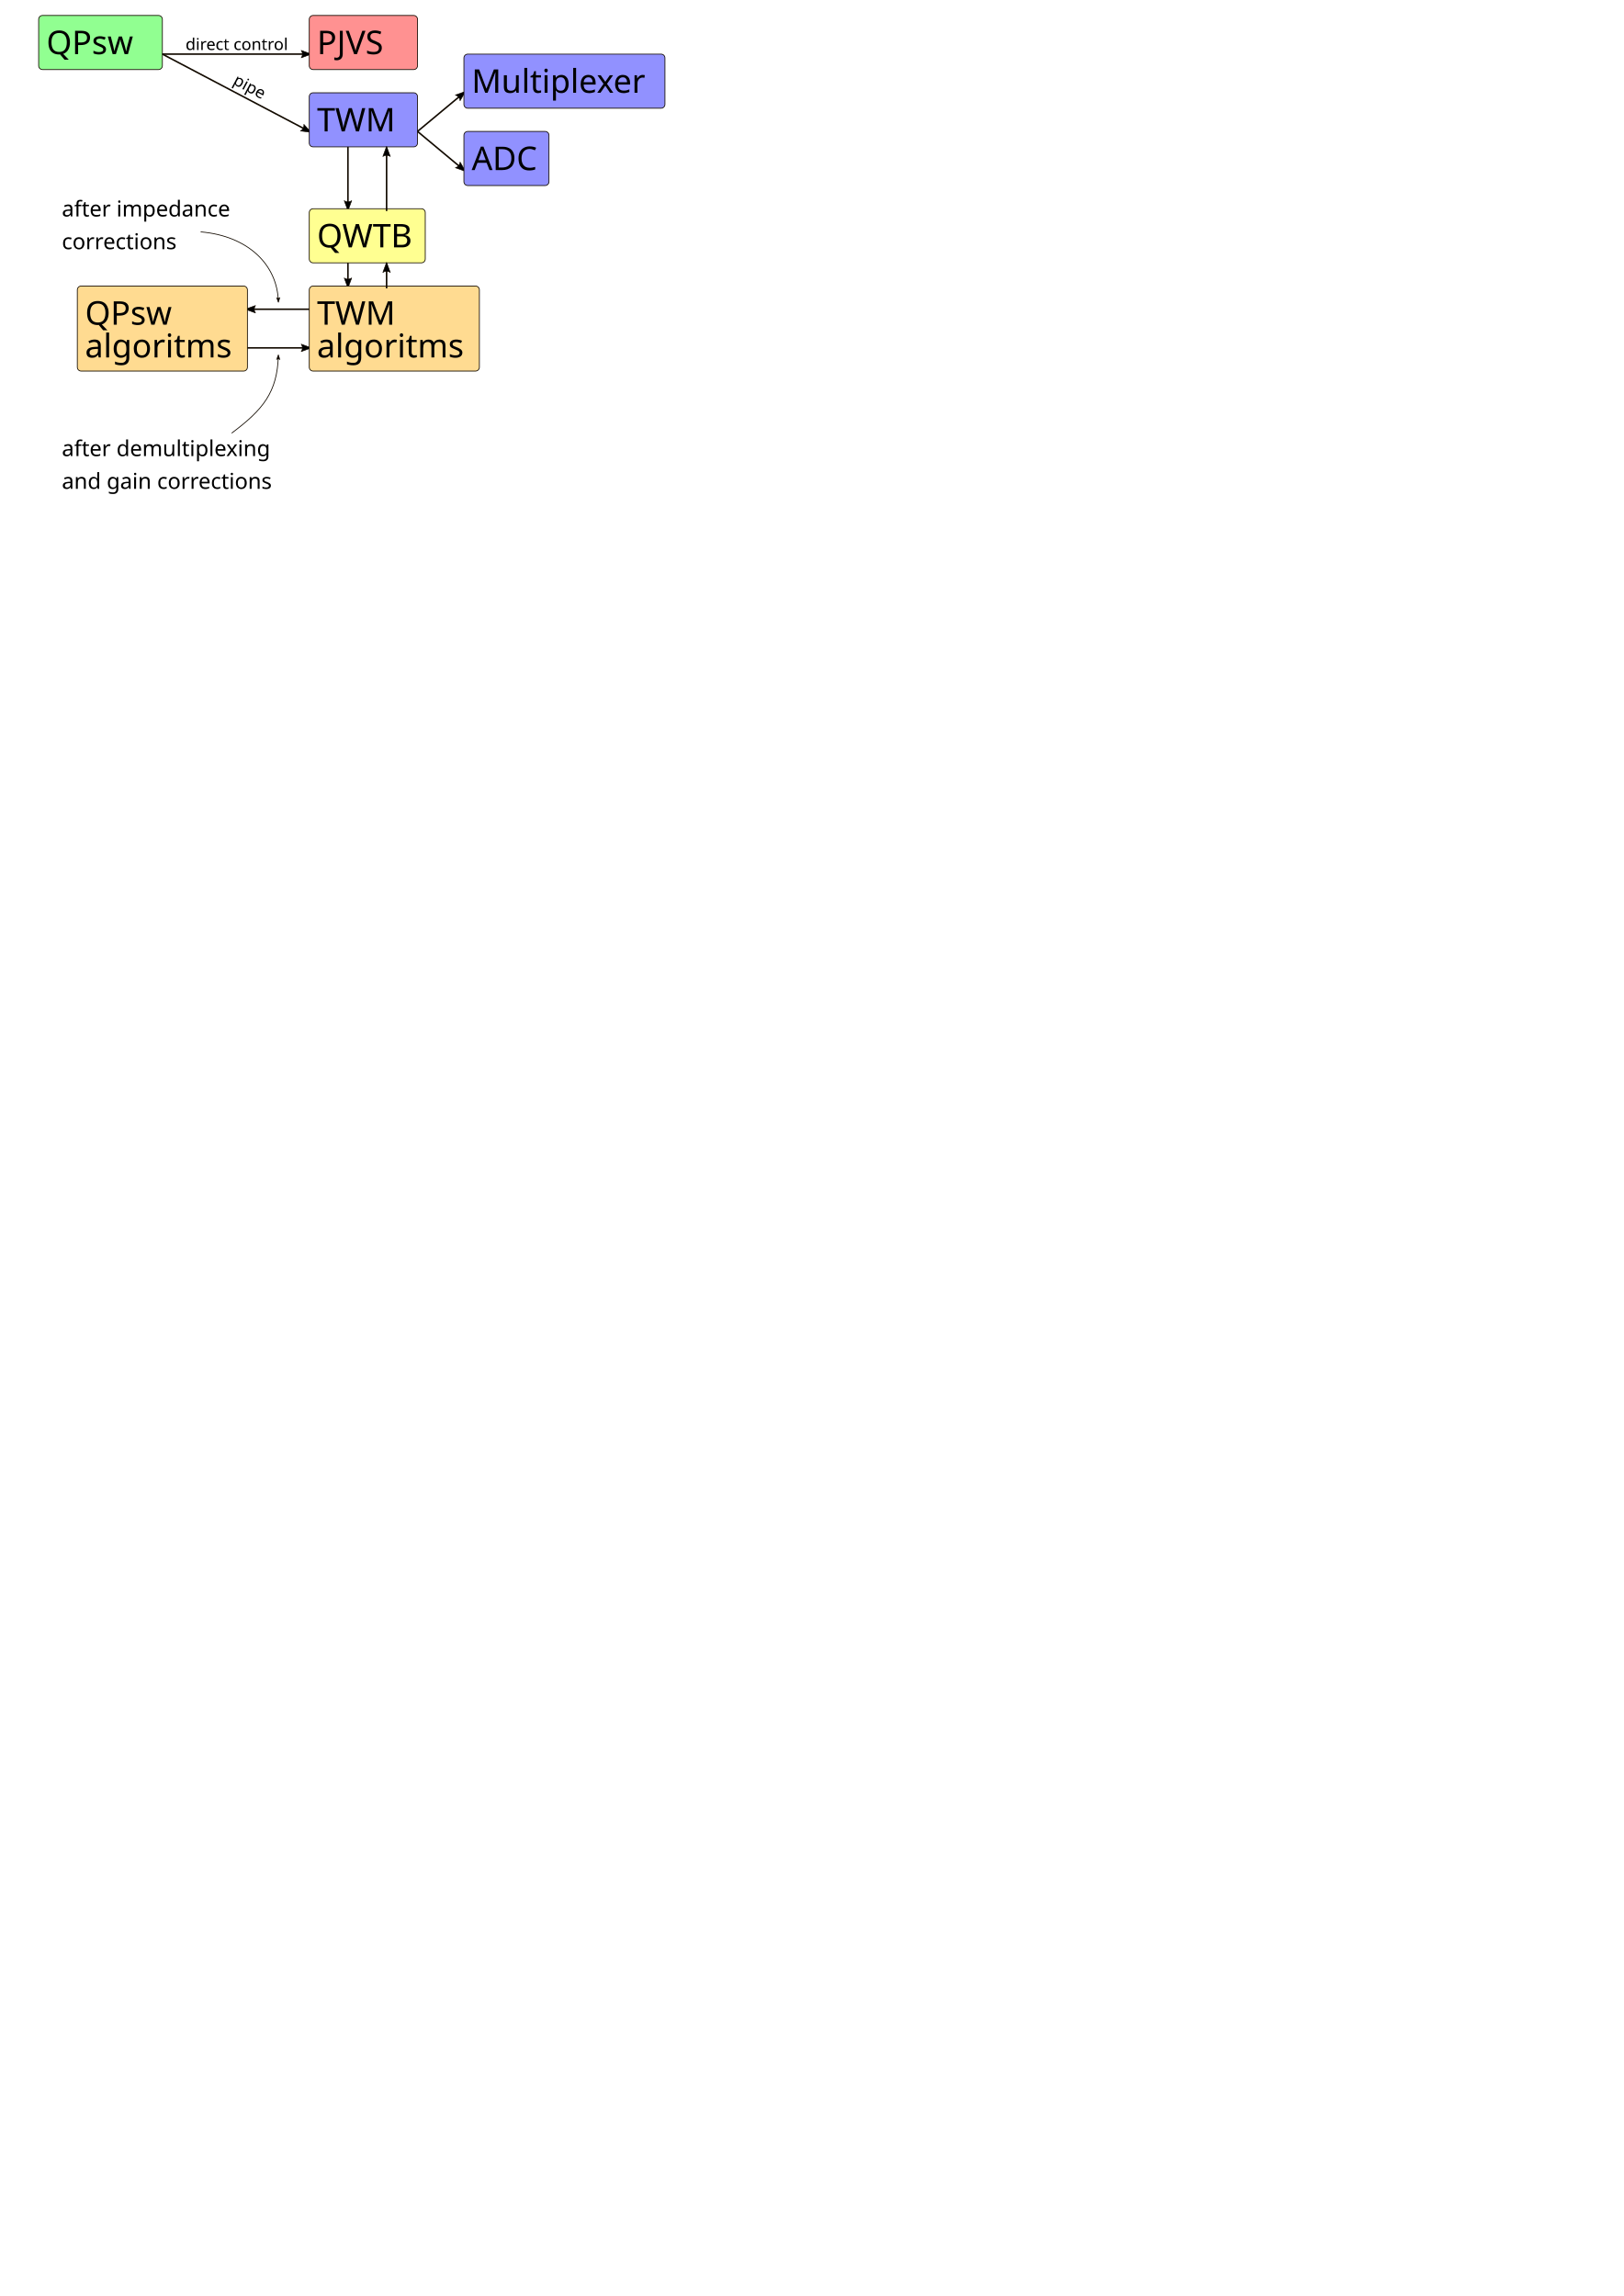
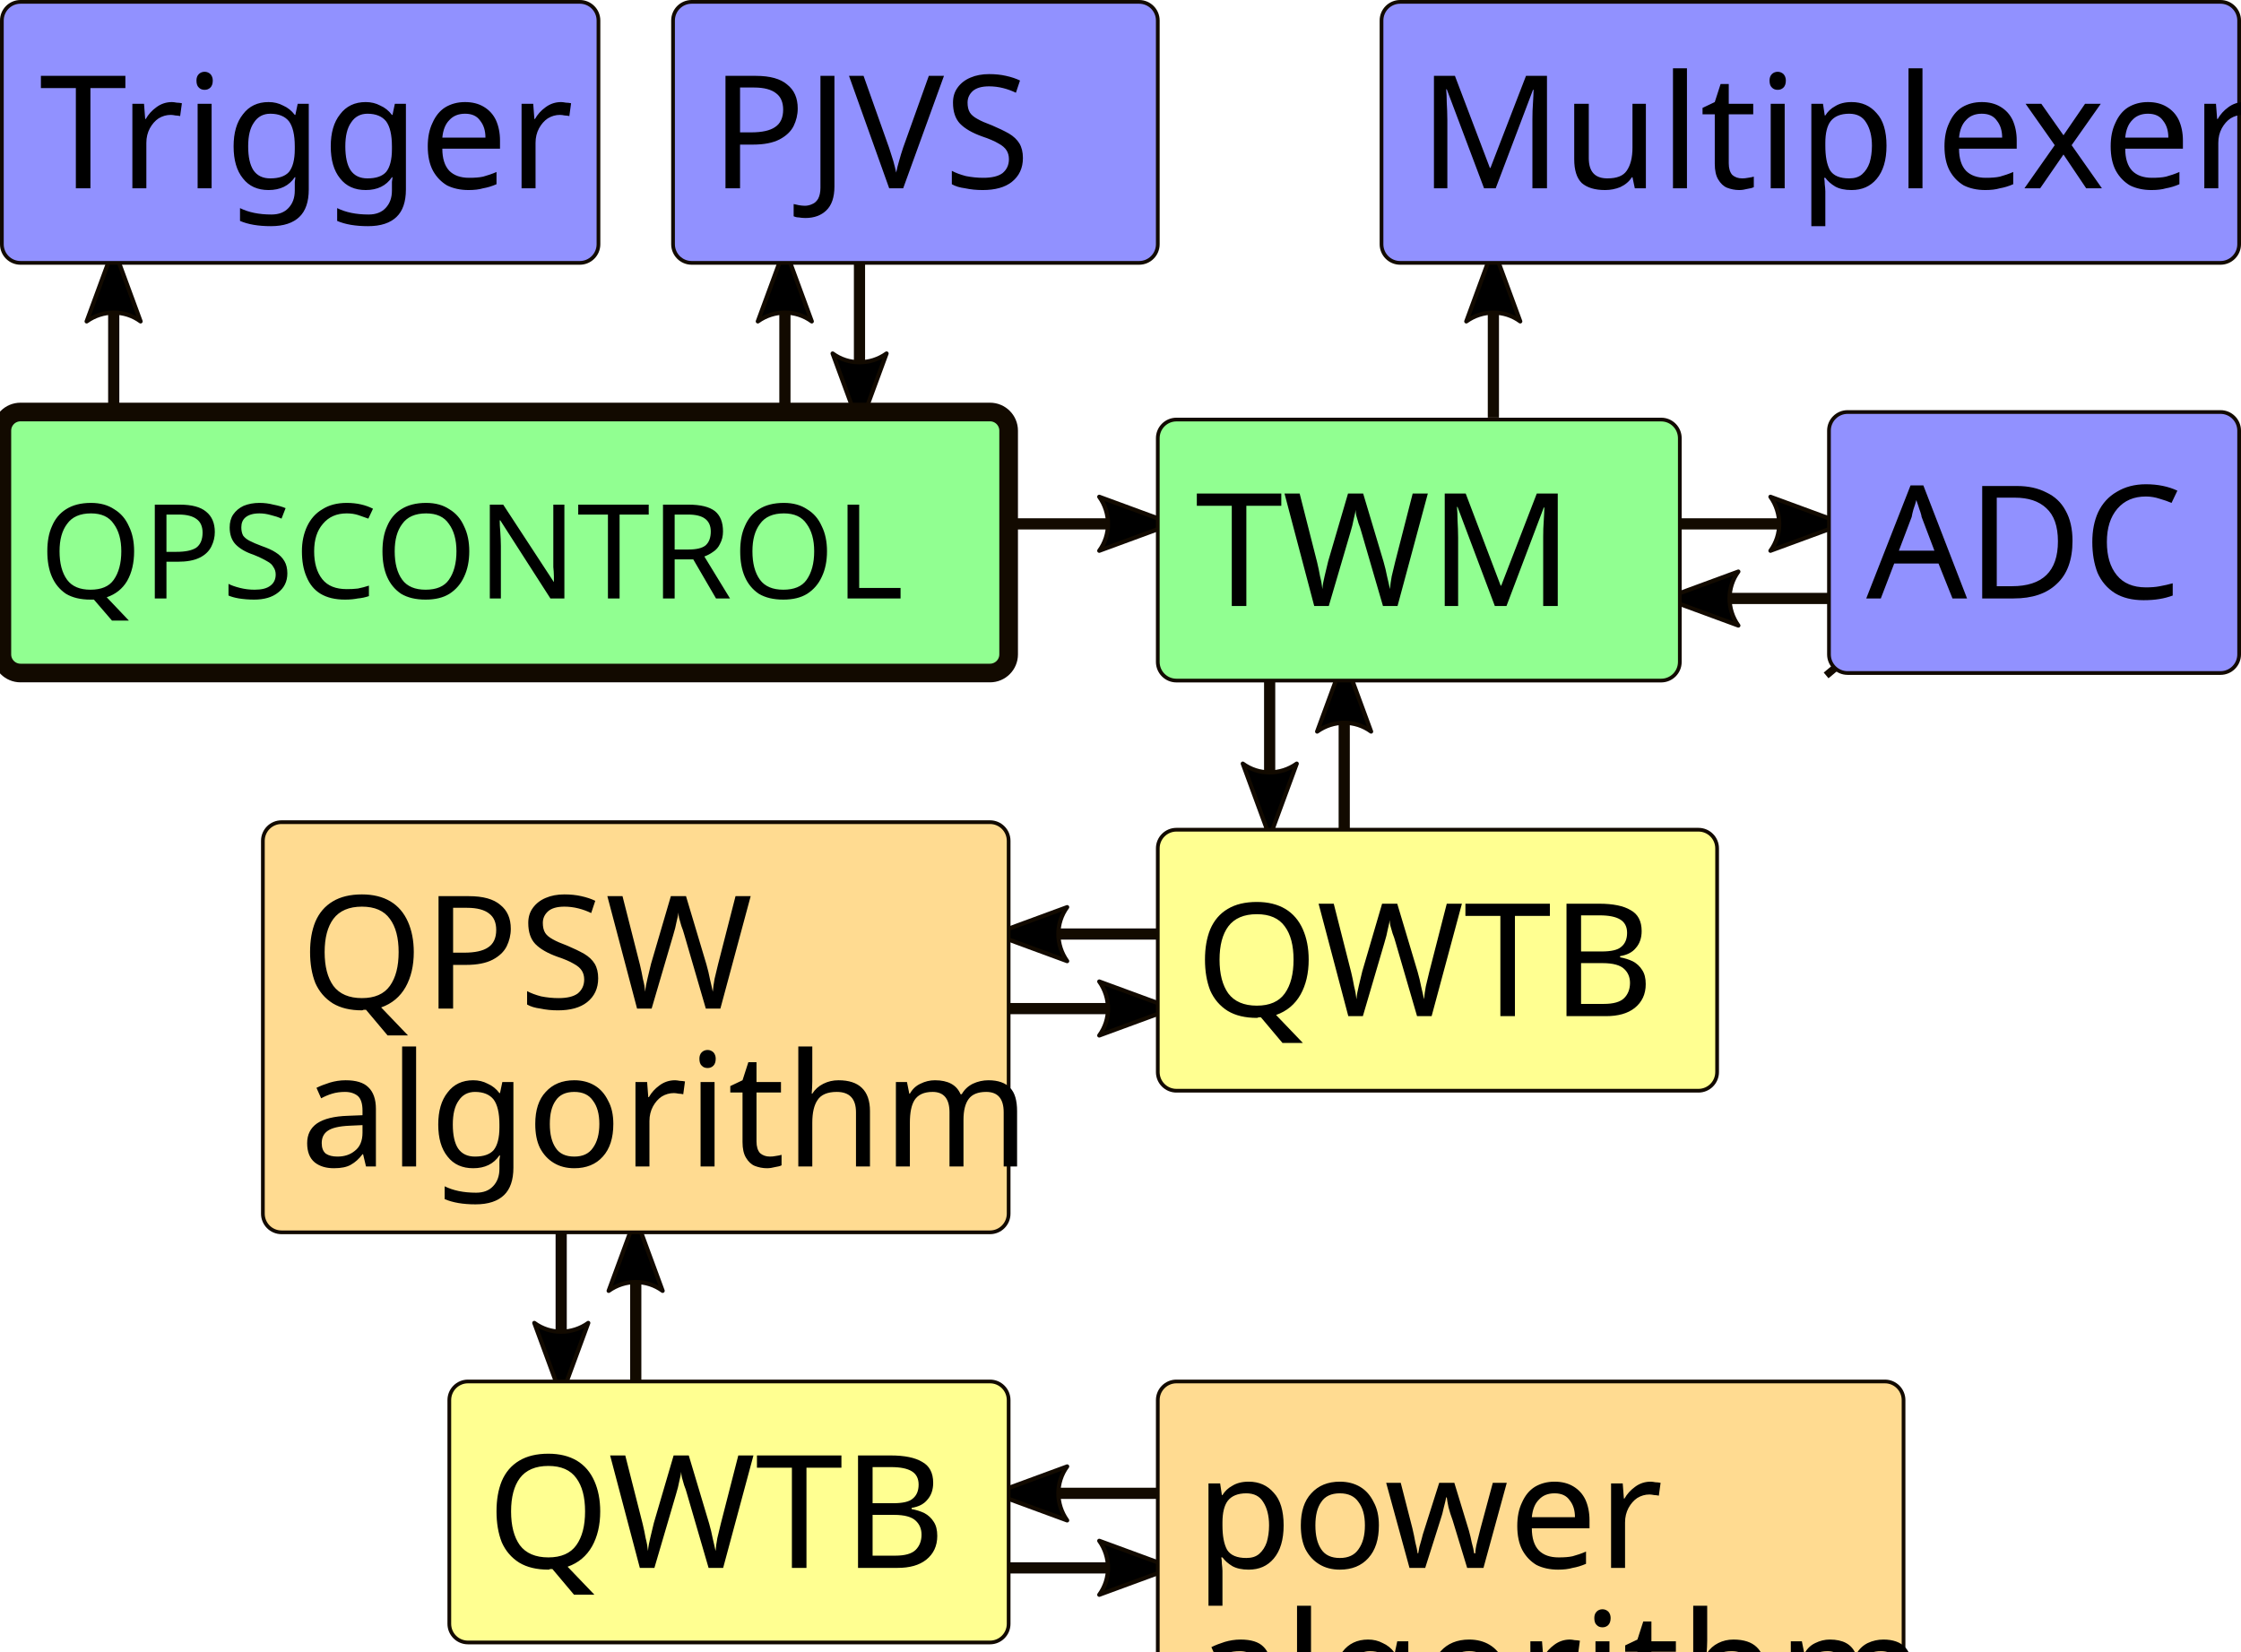
- <svg xmlns="http://www.w3.org/2000/svg" width="210mm" height="297mm" viewBox="0 0 210 297" version="1.1" id="svg8">
+ <svg xmlns="http://www.w3.org/2000/svg" width="60.1mm" height="44.302mm" viewBox="0 0 60.1 44.302" version="1.1" id="svg8">
  <defs id="defs2">
-     <marker style="overflow:visible;" id="marker9969" refX="0.0" refY="0.0" orient="auto">
-       <path transform="scale(0.6) rotate(180) translate(0,0)" d="M 8.719,4.034 L -2.207,0.016 L 8.719,-4.002 C 6.973,-1.63 6.983,1.616 8.719,4.034 z " style="fill-rule:evenodd;stroke-width:0.625;stroke-linejoin:round;stroke:#120a00;stroke-opacity:1;fill:#000000;fill-opacity:1" id="path9967" />
+     <marker orient="auto" refY="0" refX="0" id="marker8237" style="overflow:visible">
+       <path id="path8235" style="fill:#000000;fill-opacity:1;fill-rule:evenodd;stroke:#120a00;stroke-width:0.625;stroke-linejoin:round;stroke-opacity:1" d="M 8.719,4.034 -2.207,0.016 8.719,-4.002 C 6.973,-1.63 6.983,1.616 8.719,4.034 Z" transform="scale(-0.6)" />
    </marker>
-     <marker orient="auto" refY="0.0" refX="0.0" id="marker9641" style="overflow:visible;">
-       <path id="path9639" style="fill-rule:evenodd;stroke-width:0.625;stroke-linejoin:round;stroke:#120a00;stroke-opacity:1;fill:#000000;fill-opacity:1" d="M 8.719,4.034 L -2.207,0.016 L 8.719,-4.002 C 6.973,-1.63 6.983,1.616 8.719,4.034 z " transform="scale(0.6) rotate(180) translate(0,0)" />
+     <marker orient="auto" refY="0" refX="0" id="marker7871" style="overflow:visible">
+       <path id="path7869" style="fill:#000000;fill-opacity:1;fill-rule:evenodd;stroke:#120a00;stroke-width:0.625;stroke-linejoin:round;stroke-opacity:1" d="M 8.719,4.034 -2.207,0.016 8.719,-4.002 C 6.973,-1.63 6.983,1.616 8.719,4.034 Z" transform="scale(-0.6)" />
    </marker>
-     <marker style="overflow:visible;" id="marker6981" refX="0.0" refY="0.0" orient="auto">
-       <path transform="scale(0.6) rotate(180) translate(0,0)" d="M 8.719,4.034 L -2.207,0.016 L 8.719,-4.002 C 6.973,-1.63 6.983,1.616 8.719,4.034 z " style="fill-rule:evenodd;stroke-width:0.625;stroke-linejoin:round;stroke:#120a00;stroke-opacity:1;fill:#120a00;fill-opacity:1" id="path6979" />
+     <marker style="overflow:visible" id="marker7574" refX="0" refY="0" orient="auto">
+       <path transform="scale(-0.6)" d="M 8.719,4.034 -2.207,0.016 8.719,-4.002 C 6.973,-1.63 6.983,1.616 8.719,4.034 Z" style="fill:#000000;fill-opacity:1;fill-rule:evenodd;stroke:#120a00;stroke-width:0.625;stroke-linejoin:round;stroke-opacity:1" id="path7572" />
    </marker>
-     <marker orient="auto" refY="0.0" refX="0.0" id="marker5769" style="overflow:visible;">
-       <path id="path5767" style="fill-rule:evenodd;stroke-width:0.625;stroke-linejoin:round;stroke:#120a00;stroke-opacity:1;fill:#120a00;fill-opacity:1" d="M 8.719,4.034 L -2.207,0.016 L 8.719,-4.002 C 6.973,-1.63 6.983,1.616 8.719,4.034 z " transform="scale(0.6) rotate(180) translate(0,0)" />
+     <marker style="overflow:visible" id="marker7432" refX="0" refY="0" orient="auto">
+       <path transform="scale(-0.6)" d="M 8.719,4.034 -2.207,0.016 8.719,-4.002 C 6.973,-1.63 6.983,1.616 8.719,4.034 Z" style="fill:#000000;fill-opacity:1;fill-rule:evenodd;stroke:#120a00;stroke-width:0.625;stroke-linejoin:round;stroke-opacity:1" id="path7430" />
    </marker>
-     <marker orient="auto" refY="0.0" refX="0.0" id="marker4125" style="overflow:visible;">
-       <path id="path4123" style="fill-rule:evenodd;stroke-width:0.625;stroke-linejoin:round;stroke:#120a00;stroke-opacity:1;fill:#000000;fill-opacity:1" d="M 8.719,4.034 L -2.207,0.016 L 8.719,-4.002 C 6.973,-1.63 6.983,1.616 8.719,4.034 z " transform="scale(0.6) rotate(180) translate(0,0)" />
+     <marker style="overflow:visible" id="marker6986" refX="0" refY="0" orient="auto">
+       <path transform="scale(-0.6)" d="M 8.719,4.034 -2.207,0.016 8.719,-4.002 C 6.973,-1.63 6.983,1.616 8.719,4.034 Z" style="fill:#000000;fill-opacity:1;fill-rule:evenodd;stroke:#120a00;stroke-width:0.625;stroke-linejoin:round;stroke-opacity:1" id="path6984" />
    </marker>
-     <marker style="overflow:visible;" id="marker3711" refX="0.0" refY="0.0" orient="auto">
-       <path transform="scale(0.6) rotate(180) translate(0,0)" d="M 8.719,4.034 L -2.207,0.016 L 8.719,-4.002 C 6.973,-1.63 6.983,1.616 8.719,4.034 z " style="fill-rule:evenodd;stroke-width:0.625;stroke-linejoin:round;stroke:#120a00;stroke-opacity:1;fill:#000000;fill-opacity:1" id="path3709" />
+     <marker orient="auto" refY="0" refX="0" id="marker6545" style="overflow:visible">
+       <path id="path6543" style="fill:#000000;fill-opacity:1;fill-rule:evenodd;stroke:#120a00;stroke-width:0.625;stroke-linejoin:round;stroke-opacity:1" d="M 8.719,4.034 -2.207,0.016 8.719,-4.002 C 6.973,-1.63 6.983,1.616 8.719,4.034 Z" transform="scale(-0.6)" />
    </marker>
-     <marker orient="auto" refY="0.0" refX="0.0" id="marker3009" style="overflow:visible;">
-       <path id="path3007" style="fill-rule:evenodd;stroke-width:0.625;stroke-linejoin:round;stroke:#120a00;stroke-opacity:1;fill:#000000;fill-opacity:1" d="M 8.719,4.034 L -2.207,0.016 L 8.719,-4.002 C 6.973,-1.63 6.983,1.616 8.719,4.034 z " transform="scale(0.6) rotate(180) translate(0,0)" />
+     <marker orient="auto" refY="0" refX="0" id="marker10702" style="overflow:visible">
+       <path id="path10700" style="fill:#000000;fill-opacity:1;fill-rule:evenodd;stroke:#120a00;stroke-width:0.625;stroke-linejoin:round;stroke-opacity:1" d="M 8.719,4.034 -2.207,0.016 8.719,-4.002 C 6.973,-1.63 6.983,1.616 8.719,4.034 Z" transform="scale(-0.6)" />
    </marker>
-     <marker style="overflow:visible;" id="marker2343" refX="0.0" refY="0.0" orient="auto">
-       <path transform="scale(0.6) rotate(180) translate(0,0)" d="M 8.719,4.034 L -2.207,0.016 L 8.719,-4.002 C 6.973,-1.63 6.983,1.616 8.719,4.034 z " style="fill-rule:evenodd;stroke-width:0.625;stroke-linejoin:round;stroke:#120a00;stroke-opacity:1;fill:#000000;fill-opacity:1" id="path2341" />
+     <marker style="overflow:visible" id="marker9148" refX="0" refY="0" orient="auto">
+       <path transform="scale(-0.6)" d="M 8.719,4.034 -2.207,0.016 8.719,-4.002 C 6.973,-1.63 6.983,1.616 8.719,4.034 Z" style="fill:#000000;fill-opacity:1;fill-rule:evenodd;stroke:#120a00;stroke-width:0.625;stroke-linejoin:round;stroke-opacity:1" id="path9146" />
    </marker>
-     <marker orient="auto" refY="0.0" refX="0.0" id="marker2127" style="overflow:visible;">
-       <path id="path2125" style="fill-rule:evenodd;stroke-width:0.625;stroke-linejoin:round;stroke:#120a00;stroke-opacity:1;fill:#000000;fill-opacity:1" d="M 8.719,4.034 L -2.207,0.016 L 8.719,-4.002 C 6.973,-1.63 6.983,1.616 8.719,4.034 z " transform="scale(0.6) rotate(180) translate(0,0)" />
+     <marker style="overflow:visible" id="marker8020" refX="0" refY="0" orient="auto">
+       <path transform="scale(-0.6)" d="M 8.719,4.034 -2.207,0.016 8.719,-4.002 C 6.973,-1.63 6.983,1.616 8.719,4.034 Z" style="fill:#000000;fill-opacity:1;fill-rule:evenodd;stroke:#120a00;stroke-width:0.625;stroke-linejoin:round;stroke-opacity:1" id="path8018" />
    </marker>
-     <marker style="overflow:visible;" id="marker1269" refX="0.0" refY="0.0" orient="auto">
-       <path transform="scale(0.6) rotate(180) translate(0,0)" d="M 8.719,4.034 L -2.207,0.016 L 8.719,-4.002 C 6.973,-1.63 6.983,1.616 8.719,4.034 z " style="fill-rule:evenodd;stroke-width:0.625;stroke-linejoin:round;stroke:#120a00;stroke-opacity:1;fill:#000000;fill-opacity:1" id="path1267" />
+     <marker orient="auto" refY="0" refX="0" id="marker7756" style="overflow:visible">
+       <path id="path7754" style="fill:#000000;fill-opacity:1;fill-rule:evenodd;stroke:#120a00;stroke-width:0.625;stroke-linejoin:round;stroke-opacity:1" d="M 8.719,4.034 -2.207,0.016 8.719,-4.002 C 6.973,-1.63 6.983,1.616 8.719,4.034 Z" transform="scale(-0.6)" />
    </marker>
-     <marker style="overflow:visible;" id="marker1241" refX="0.0" refY="0.0" orient="auto">
-       <path transform="scale(0.6) rotate(180) translate(0,0)" d="M 8.719,4.034 L -2.207,0.016 L 8.719,-4.002 C 6.973,-1.63 6.983,1.616 8.719,4.034 z " style="fill-rule:evenodd;stroke-width:0.625;stroke-linejoin:round;stroke:#120a00;stroke-opacity:1;fill:#000000;fill-opacity:1" id="path1239" />
+     <marker style="overflow:visible" id="marker7330" refX="0" refY="0" orient="auto">
+       <path transform="scale(-0.6)" d="M 8.719,4.034 -2.207,0.016 8.719,-4.002 C 6.973,-1.63 6.983,1.616 8.719,4.034 Z" style="fill:#000000;fill-opacity:1;fill-rule:evenodd;stroke:#120a00;stroke-width:0.625;stroke-linejoin:round;stroke-opacity:1" id="path7328" />
    </marker>
-     <marker style="overflow:visible;" id="marker1219" refX="0.0" refY="0.0" orient="auto">
-       <path transform="scale(0.6) rotate(180) translate(0,0)" d="M 8.719,4.034 L -2.207,0.016 L 8.719,-4.002 C 6.973,-1.63 6.983,1.616 8.719,4.034 z " style="fill-rule:evenodd;stroke-width:0.625;stroke-linejoin:round;stroke:#120a00;stroke-opacity:1;fill:#000000;fill-opacity:1" id="path1217" />
+     <marker orient="auto" refY="0" refX="0" id="marker6989" style="overflow:visible">
+       <path id="path6987" style="fill:#000000;fill-opacity:1;fill-rule:evenodd;stroke:#120a00;stroke-width:0.625;stroke-linejoin:round;stroke-opacity:1" d="M 8.719,4.034 -2.207,0.016 8.719,-4.002 C 6.973,-1.63 6.983,1.616 8.719,4.034 Z" transform="scale(-0.6)" />
    </marker>
-     <marker orient="auto" refY="0.0" refX="0.0" id="Arrow2Mend" style="overflow:visible;">
-       <path id="path944" style="fill-rule:evenodd;stroke-width:0.625;stroke-linejoin:round;stroke:#120a00;stroke-opacity:1;fill:#000000;fill-opacity:1" d="M 8.719,4.034 L -2.207,0.016 L 8.719,-4.002 C 6.973,-1.63 6.983,1.616 8.719,4.034 z " transform="scale(0.6) rotate(180) translate(0,0)" />
+     <marker style="overflow:visible" id="marker6269" refX="0" refY="0" orient="auto">
+       <path transform="scale(-0.6)" d="M 8.719,4.034 -2.207,0.016 8.719,-4.002 C 6.973,-1.63 6.983,1.616 8.719,4.034 Z" style="fill:#000000;fill-opacity:1;fill-rule:evenodd;stroke:#120a00;stroke-width:0.625;stroke-linejoin:round;stroke-opacity:1" id="path6267" />
+     </marker>
+     <marker style="overflow:visible" id="marker9969" refX="0" refY="0" orient="auto">
+       <path transform="scale(-0.6)" d="M 8.719,4.034 -2.207,0.016 8.719,-4.002 C 6.973,-1.63 6.983,1.616 8.719,4.034 Z" style="fill:#000000;fill-opacity:1;fill-rule:evenodd;stroke:#120a00;stroke-width:0.625;stroke-linejoin:round;stroke-opacity:1" id="path9967" />
+     </marker>
+     <marker orient="auto" refY="0" refX="0" id="marker9641" style="overflow:visible">
+       <path id="path9639" style="fill:#000000;fill-opacity:1;fill-rule:evenodd;stroke:#120a00;stroke-width:0.625;stroke-linejoin:round;stroke-opacity:1" d="M 8.719,4.034 -2.207,0.016 8.719,-4.002 C 6.973,-1.63 6.983,1.616 8.719,4.034 Z" transform="scale(-0.6)" />
+     </marker>
+     <marker style="overflow:visible" id="marker6981" refX="0" refY="0" orient="auto">
+       <path transform="scale(-0.6)" d="M 8.719,4.034 -2.207,0.016 8.719,-4.002 C 6.973,-1.63 6.983,1.616 8.719,4.034 Z" style="fill:#120a00;fill-opacity:1;fill-rule:evenodd;stroke:#120a00;stroke-width:0.625;stroke-linejoin:round;stroke-opacity:1" id="path6979" />
+     </marker>
+     <marker orient="auto" refY="0" refX="0" id="marker4125" style="overflow:visible">
+       <path id="path4123" style="fill:#000000;fill-opacity:1;fill-rule:evenodd;stroke:#120a00;stroke-width:0.625;stroke-linejoin:round;stroke-opacity:1" d="M 8.719,4.034 -2.207,0.016 8.719,-4.002 C 6.973,-1.63 6.983,1.616 8.719,4.034 Z" transform="scale(-0.6)" />
+     </marker>
+     <marker style="overflow:visible" id="marker3711" refX="0" refY="0" orient="auto">
+       <path transform="scale(-0.6)" d="M 8.719,4.034 -2.207,0.016 8.719,-4.002 C 6.973,-1.63 6.983,1.616 8.719,4.034 Z" style="fill:#000000;fill-opacity:1;fill-rule:evenodd;stroke:#120a00;stroke-width:0.625;stroke-linejoin:round;stroke-opacity:1" id="path3709" />
+     </marker>
+     <marker style="overflow:visible" id="marker1269" refX="0" refY="0" orient="auto">
+       <path transform="scale(-0.6)" d="M 8.719,4.034 -2.207,0.016 8.719,-4.002 C 6.973,-1.63 6.983,1.616 8.719,4.034 Z" style="fill:#000000;fill-opacity:1;fill-rule:evenodd;stroke:#120a00;stroke-width:0.625;stroke-linejoin:round;stroke-opacity:1" id="path1267" />
+     </marker>
+     <marker style="overflow:visible" id="marker1241" refX="0" refY="0" orient="auto">
+       <path transform="scale(-0.6)" d="M 8.719,4.034 -2.207,0.016 8.719,-4.002 C 6.973,-1.63 6.983,1.616 8.719,4.034 Z" style="fill:#000000;fill-opacity:1;fill-rule:evenodd;stroke:#120a00;stroke-width:0.625;stroke-linejoin:round;stroke-opacity:1" id="path1239" />
+     </marker>
+     <marker style="overflow:visible" id="marker1219" refX="0" refY="0" orient="auto">
+       <path transform="scale(-0.6)" d="M 8.719,4.034 -2.207,0.016 8.719,-4.002 C 6.973,-1.63 6.983,1.616 8.719,4.034 Z" style="fill:#000000;fill-opacity:1;fill-rule:evenodd;stroke:#120a00;stroke-width:0.625;stroke-linejoin:round;stroke-opacity:1" id="path1217" />
    </marker>
  </defs>
-   <g id="layer1">
-     <path style="opacity:1;fill:#000000;fill-opacity:1;stroke:#120a00;stroke-width:0.2;stroke-linecap:square;stroke-linejoin:miter;stroke-miterlimit:4;stroke-dasharray:none;stroke-dashoffset:0;stroke-opacity:1;marker-end:url(#Arrow2Mend)" d="M 21,7 H 40" id="path895" />
-     <path style="opacity:1;fill:#000000;fill-opacity:1;stroke:#120a00;stroke-width:0.2;stroke-linecap:square;stroke-linejoin:miter;stroke-miterlimit:4;stroke-dasharray:none;stroke-dashoffset:0;stroke-opacity:1;marker-end:url(#marker1219)" d="M 21,7 40,17" id="path897" />
-     <path style="opacity:1;fill:#000000;fill-opacity:1;stroke:#120a00;stroke-width:0.2;stroke-linecap:square;stroke-linejoin:miter;stroke-miterlimit:4;stroke-dasharray:none;stroke-dashoffset:0;stroke-opacity:1;marker-end:url(#marker1269)" d="m 54,17 6,-5" id="path901" />
-     <path id="path2123" d="m 54,17 6,5" style="opacity:1;fill:#000000;fill-opacity:1;stroke:#120a00;stroke-width:0.2;stroke-linecap:square;stroke-linejoin:miter;stroke-miterlimit:4;stroke-dasharray:none;stroke-dashoffset:0;stroke-opacity:1;marker-end:url(#marker2127)" />
-     <path style="opacity:1;fill:#000000;fill-opacity:1;stroke:#120a00;stroke-width:0.2;stroke-linecap:square;stroke-linejoin:miter;stroke-miterlimit:4;stroke-dasharray:none;stroke-dashoffset:0;stroke-opacity:1;marker-end:url(#marker2343)" d="m 45,19 v 8" id="path2339" />
-     <path id="path3005" d="m 45,34 v 3" style="opacity:1;fill:#000000;fill-opacity:1;stroke:#120a00;stroke-width:0.2;stroke-linecap:square;stroke-linejoin:miter;stroke-miterlimit:4;stroke-dasharray:none;stroke-dashoffset:0;stroke-opacity:1;marker-end:url(#marker3009)" />
-     <path style="opacity:1;fill:#000000;fill-opacity:1;stroke:#120a00;stroke-width:0.2;stroke-linecap:square;stroke-linejoin:miter;stroke-miterlimit:4;stroke-dasharray:none;stroke-dashoffset:0;stroke-opacity:1;marker-end:url(#marker3711)" d="M 40,40 H 32" id="path3707" />
-     <path id="path4121" d="m 32,45 h 8" style="opacity:1;fill:#000000;fill-opacity:1;stroke:#120a00;stroke-width:0.2;stroke-linecap:square;stroke-linejoin:miter;stroke-miterlimit:4;stroke-dasharray:none;stroke-dashoffset:0;stroke-opacity:1;marker-end:url(#marker4125)" />
-     <path id="path5765" d="m 26,30 c 6.085,0.529 9.868,4.237 10,9" style="opacity:1;fill:none;fill-opacity:1;stroke:#120a00;stroke-width:0.1;stroke-linecap:square;stroke-linejoin:miter;stroke-miterlimit:4;stroke-dasharray:none;stroke-dashoffset:0;stroke-opacity:1;marker-end:url(#marker5769)" />
-     <path style="opacity:1;fill:none;fill-opacity:1;stroke:#120a00;stroke-width:0.1;stroke-linecap:square;stroke-linejoin:miter;stroke-miterlimit:4;stroke-dasharray:none;stroke-dashoffset:0;stroke-opacity:1;marker-end:url(#marker6981)" d="m 30,56 c 4,-3 5.868,-5.237 6,-10" id="path6977" />
-     <rect style="opacity:1;fill:#ffdb91;fill-opacity:1;stroke:#120a00;stroke-width:0.1;stroke-linecap:square;stroke-linejoin:miter;stroke-miterlimit:4;stroke-dasharray:none;stroke-dashoffset:0;stroke-opacity:1" id="rect2331" width="22" height="11" x="40" y="37" rx="0.5" ry="0.5" />
-     <rect y="37" x="10" height="11" width="22" id="rect2329" style="opacity:1;fill:#ffdb91;fill-opacity:1;stroke:#120a00;stroke-width:0.1;stroke-linecap:square;stroke-linejoin:miter;stroke-miterlimit:4;stroke-dasharray:none;stroke-dashoffset:0;stroke-opacity:1" rx="0.5" ry="0.5" />
-     <rect style="opacity:1;fill:#ffff91;fill-opacity:1;stroke:#120a00;stroke-width:0.1;stroke-linecap:square;stroke-linejoin:miter;stroke-miterlimit:4;stroke-dasharray:none;stroke-dashoffset:0;stroke-opacity:1" id="rect2327" width="15" height="7" x="40" y="27" rx="0.5" ry="0.5" />
-     <rect y="17" x="60" height="7" width="11" id="rect915" style="opacity:1;fill:#9191ff;fill-opacity:1;stroke:#120a00;stroke-width:0.1;stroke-linecap:square;stroke-linejoin:miter;stroke-miterlimit:4;stroke-dasharray:none;stroke-dashoffset:0;stroke-opacity:1" rx="0.5" ry="0.5" />
-     <rect style="opacity:1;fill:#9191ff;fill-opacity:1;stroke:#120a00;stroke-width:0.1;stroke-linecap:square;stroke-linejoin:miter;stroke-miterlimit:4;stroke-dasharray:none;stroke-dashoffset:0;stroke-opacity:1" id="rect913" width="14" height="7" x="40" y="12" rx="0.5" ry="0.5" />
-     <rect style="opacity:1;fill:#ff9191;fill-opacity:1;stroke:#120a00;stroke-width:0.1;stroke-linecap:square;stroke-linejoin:miter;stroke-miterlimit:4;stroke-dasharray:none;stroke-dashoffset:0;stroke-opacity:1" id="rect911" width="14" height="7" x="40" y="2" rx="0.5" ry="0.5" />
-     <rect y="7" x="60" height="7" width="26" id="rect909" style="opacity:1;fill:#9191ff;fill-opacity:1;stroke:#120a00;stroke-width:0.1;stroke-linecap:square;stroke-linejoin:miter;stroke-miterlimit:4;stroke-dasharray:none;stroke-dashoffset:0;stroke-opacity:1" rx="0.5" ry="0.5" />
-     <rect style="opacity:1;fill:#91ff91;fill-opacity:1;stroke:#120a00;stroke-width:0.1;stroke-linecap:square;stroke-linejoin:miter;stroke-miterlimit:4;stroke-dasharray:none;stroke-dashoffset:0;stroke-opacity:1" id="rect855" width="16" height="7" x="5" y="2" rx="0.5" ry="0.5" />
-     <text xml:space="preserve" style="font-style:normal;font-variant:normal;font-weight:normal;font-stretch:normal;font-size:7.056px;line-height:1;font-family:sans-serif;-inkscape-font-specification:'sans-serif, Normal';font-variant-ligatures:normal;font-variant-caps:normal;font-variant-numeric:normal;font-feature-settings:normal;text-align:start;writing-mode:lr-tb;direction:ltr;text-anchor:start;opacity:1;fill:#000000;fill-opacity:1;stroke:none;stroke-width:0.1;stroke-linecap:square;stroke-linejoin:miter;stroke-miterlimit:4;stroke-dasharray:none;stroke-dashoffset:0;stroke-opacity:1" x="6" y="7" id="text859">
-       <tspan id="tspan857" x="6" y="7" style="font-style:normal;font-variant:normal;font-weight:normal;font-stretch:normal;font-size:4.233px;font-family:sans-serif;-inkscape-font-specification:'sans-serif, Normal';font-variant-ligatures:normal;font-variant-caps:normal;font-variant-numeric:normal;font-feature-settings:normal;text-align:start;writing-mode:lr-tb;text-anchor:start;fill:#000000;fill-opacity:1;stroke:none;stroke-width:0.1">QPsw</tspan>
+   <g id="layer1" transform="translate(-4.95,0.05)">
+     <path id="path7867" d="m 28,6.798 0,4.202" style="opacity:1;fill:#000000;fill-opacity:1;stroke:#120a00;stroke-width:0.3;stroke-linecap:square;stroke-linejoin:miter;stroke-miterlimit:4;stroke-dasharray:none;stroke-dashoffset:0;stroke-opacity:1;marker-end:url(#marker7871)" />
+     <path id="path8233" d="m 54,16 -4,-5e-14" style="opacity:1;fill:#000000;fill-opacity:1;stroke:#120a00;stroke-width:0.3;stroke-linecap:square;stroke-linejoin:miter;stroke-miterlimit:4;stroke-dasharray:none;stroke-dashoffset:0;stroke-opacity:1;marker-end:url(#marker8237)" />
+     <path id="path6539" d="m 36,40 -4,-5e-14" style="opacity:1;fill:#000000;fill-opacity:1;stroke:#120a00;stroke-width:0.3;stroke-linecap:square;stroke-linejoin:miter;stroke-miterlimit:4;stroke-dasharray:none;stroke-dashoffset:0;stroke-opacity:1;marker-end:url(#marker6545)" />
+     <path style="opacity:1;fill:#000000;fill-opacity:1;stroke:#120a00;stroke-width:0.3;stroke-linecap:square;stroke-linejoin:miter;stroke-miterlimit:4;stroke-dasharray:none;stroke-dashoffset:0;stroke-opacity:1;marker-end:url(#marker7574)" d="m 32,42 4,2.9e-13" id="path6541" />
+     <path style="opacity:1;fill:#000000;fill-opacity:1;stroke:#120a00;stroke-width:0.3;stroke-linecap:square;stroke-linejoin:miter;stroke-miterlimit:4;stroke-dasharray:none;stroke-dashoffset:0;stroke-opacity:1;marker-end:url(#marker6986)" d="m 20,33 7.7e-13,4" id="path6980" />
+     <path id="path6982" d="m 22,37 -7.6e-13,-4" style="opacity:1;fill:#000000;fill-opacity:1;stroke:#120a00;stroke-width:0.3;stroke-linecap:square;stroke-linejoin:miter;stroke-miterlimit:4;stroke-dasharray:none;stroke-dashoffset:0;stroke-opacity:1;marker-end:url(#marker10702)" />
+     <path style="opacity:1;fill:#000000;fill-opacity:1;stroke:#120a00;stroke-width:0.3;stroke-linecap:square;stroke-linejoin:miter;stroke-miterlimit:4;stroke-dasharray:none;stroke-dashoffset:0;stroke-opacity:1;marker-end:url(#marker3711)" d="m 36,25 -4,-5e-14" id="path3707" />
+     <path id="path4121" d="m 32,27 4,2.9e-13" style="opacity:1;fill:#000000;fill-opacity:1;stroke:#120a00;stroke-width:0.3;stroke-linecap:square;stroke-linejoin:miter;stroke-miterlimit:4;stroke-dasharray:none;stroke-dashoffset:0;stroke-opacity:1;marker-end:url(#marker4125)" />
+     <path style="opacity:1;fill:#000000;fill-opacity:1;stroke:#120a00;stroke-width:0.3;stroke-linecap:square;stroke-linejoin:miter;stroke-miterlimit:4;stroke-dasharray:none;stroke-dashoffset:0;stroke-opacity:1;marker-end:url(#marker9148)" d="m 39,17.798 1e-14,4.202" id="path9142" />
+     <path id="path9144" d="M 41,22.202 V 18" style="opacity:1;fill:#000000;fill-opacity:1;stroke:#120a00;stroke-width:0.3;stroke-linecap:square;stroke-linejoin:miter;stroke-miterlimit:4;stroke-dasharray:none;stroke-dashoffset:0;stroke-opacity:1;marker-end:url(#marker9969)" />
+     <path id="path6265" d="m 8,11 -4.32e-12,-4" style="opacity:1;fill:#000000;fill-opacity:1;stroke:#120a00;stroke-width:0.3;stroke-linecap:square;stroke-linejoin:miter;stroke-miterlimit:4;stroke-dasharray:none;stroke-dashoffset:0;stroke-opacity:1;marker-end:url(#marker6269)" />
+     <path style="opacity:1;fill:#000000;fill-opacity:1;stroke:#120a00;stroke-width:0.3;stroke-linecap:square;stroke-linejoin:miter;stroke-miterlimit:4;stroke-dasharray:none;stroke-dashoffset:0;stroke-opacity:1;marker-end:url(#marker6989)" d="m 26,11 -4.34e-12,-4" id="path6985" />
+     <path style="opacity:1;fill:#000000;fill-opacity:1;stroke:#120a00;stroke-width:0.3;stroke-linecap:square;stroke-linejoin:miter;stroke-miterlimit:4;stroke-dasharray:none;stroke-dashoffset:0;stroke-opacity:1;marker-end:url(#marker7756)" d="m 50,14 h 4" id="path7752" />
+     <path id="path7326" d="m 45,11 -4.32e-12,-4" style="opacity:1;fill:#000000;fill-opacity:1;stroke:#120a00;stroke-width:0.3;stroke-linecap:square;stroke-linejoin:miter;stroke-miterlimit:4;stroke-dasharray:none;stroke-dashoffset:0;stroke-opacity:1;marker-end:url(#marker7330)" />
+     <path id="path8016" d="M 32,14 36,14" style="opacity:1;fill:#000000;fill-opacity:1;stroke:#120a00;stroke-width:0.3;stroke-linecap:square;stroke-linejoin:miter;stroke-miterlimit:4;stroke-dasharray:none;stroke-dashoffset:0;stroke-opacity:1;marker-end:url(#marker8020)" />
+     <path style="opacity:1;fill:#000000;fill-opacity:1;stroke:#120a00;stroke-width:0.2;stroke-linecap:square;stroke-linejoin:miter;stroke-miterlimit:4;stroke-dasharray:none;stroke-dashoffset:0;stroke-opacity:1;marker-end:url(#marker1269)" d="m 54,18 6,-5" id="path901" />
+     <rect style="opacity:1;fill:#91ff91;fill-opacity:1;stroke:#120a00;stroke-width:0.5;stroke-linecap:square;stroke-linejoin:miter;stroke-miterlimit:4;stroke-dasharray:none;stroke-dashoffset:0;stroke-opacity:1" id="rect855" width="27" height="7" x="5" y="11" rx="0.5" ry="0.5" />
+     <text xml:space="preserve" style="font-style:normal;font-variant:normal;font-weight:normal;font-stretch:normal;font-size:7.056px;line-height:1;font-family:sans-serif;-inkscape-font-specification:'sans-serif, Normal';font-variant-ligatures:normal;font-variant-caps:normal;font-variant-numeric:normal;font-feature-settings:normal;text-align:start;writing-mode:lr-tb;direction:ltr;text-anchor:start;opacity:1;fill:#000000;fill-opacity:1;stroke:none;stroke-width:0.1;stroke-linecap:square;stroke-linejoin:miter;stroke-miterlimit:4;stroke-dasharray:none;stroke-dashoffset:0;stroke-opacity:1" x="6" y="16" id="text859">
+       <tspan id="tspan857" x="6" y="16" style="font-style:normal;font-variant:normal;font-weight:normal;font-stretch:normal;font-size:3.528px;font-family:sans-serif;-inkscape-font-specification:'sans-serif, Normal';font-variant-ligatures:normal;font-variant-caps:normal;font-variant-numeric:normal;font-feature-settings:normal;text-align:start;writing-mode:lr-tb;text-anchor:start;fill:#000000;fill-opacity:1;stroke:none;stroke-width:0.1">QPSCONTROL</tspan>
    </text>
-     <text xml:space="preserve" style="font-style:normal;font-variant:normal;font-weight:normal;font-stretch:normal;font-size:4.233px;line-height:1;font-family:sans-serif;-inkscape-font-specification:'sans-serif, Normal';font-variant-ligatures:normal;font-variant-caps:normal;font-variant-numeric:normal;font-feature-settings:normal;text-align:start;writing-mode:lr-tb;direction:ltr;text-anchor:start;opacity:1;fill:#000000;fill-opacity:1;stroke:none;stroke-width:0.1;stroke-linecap:square;stroke-linejoin:miter;stroke-miterlimit:4;stroke-dasharray:none;stroke-dashoffset:0;stroke-opacity:1" x="41" y="17" id="text863">
-       <tspan id="tspan861" x="41" y="17" style="stroke-width:0.1">TWM</tspan>
-     </text>
-     <text xml:space="preserve" style="font-style:normal;font-variant:normal;font-weight:normal;font-stretch:normal;font-size:4.233px;line-height:1;font-family:sans-serif;-inkscape-font-specification:'sans-serif, Normal';font-variant-ligatures:normal;font-variant-caps:normal;font-variant-numeric:normal;font-feature-settings:normal;text-align:start;writing-mode:lr-tb;direction:ltr;text-anchor:start;opacity:1;fill:#000000;fill-opacity:1;stroke:none;stroke-width:0.1;stroke-linecap:square;stroke-linejoin:miter;stroke-miterlimit:4;stroke-dasharray:none;stroke-dashoffset:0;stroke-opacity:1" x="61" y="12" id="text867">
-       <tspan id="tspan865" x="61" y="12" style="stroke-width:0.1">Multiplexer</tspan>
-     </text>
-     <text xml:space="preserve" style="font-style:normal;font-variant:normal;font-weight:normal;font-stretch:normal;font-size:4.233px;line-height:1;font-family:sans-serif;-inkscape-font-specification:'sans-serif, Normal';font-variant-ligatures:normal;font-variant-caps:normal;font-variant-numeric:normal;font-feature-settings:normal;text-align:start;writing-mode:lr-tb;direction:ltr;text-anchor:start;opacity:1;fill:#000000;fill-opacity:1;stroke:none;stroke-width:0.1;stroke-linecap:square;stroke-linejoin:miter;stroke-miterlimit:4;stroke-dasharray:none;stroke-dashoffset:0;stroke-opacity:1" x="41" y="32" id="text871">
-       <tspan id="tspan869" x="41" y="32" style="stroke-width:0.1">QWTB</tspan>
-     </text>
-     <text xml:space="preserve" style="font-style:normal;font-variant:normal;font-weight:normal;font-stretch:normal;font-size:4.233px;line-height:1;font-family:sans-serif;-inkscape-font-specification:'sans-serif, Normal';font-variant-ligatures:normal;font-variant-caps:normal;font-variant-numeric:normal;font-feature-settings:normal;text-align:start;writing-mode:lr-tb;direction:ltr;text-anchor:start;opacity:1;fill:#000000;fill-opacity:1;stroke:none;stroke-width:0.1;stroke-linecap:square;stroke-linejoin:miter;stroke-miterlimit:4;stroke-dasharray:none;stroke-dashoffset:0;stroke-opacity:1" x="11" y="42" id="text875">
-       <tspan id="tspan873" x="11" y="42" style="stroke-width:0.1">QPsw</tspan>
-       <tspan x="11" y="46.233" style="stroke-width:0.1" id="tspan877">algoritms</tspan>
-     </text>
-     <text xml:space="preserve" style="font-style:normal;font-variant:normal;font-weight:normal;font-stretch:normal;font-size:4.233px;line-height:1;font-family:sans-serif;-inkscape-font-specification:'sans-serif, Normal';font-variant-ligatures:normal;font-variant-caps:normal;font-variant-numeric:normal;font-feature-settings:normal;text-align:start;writing-mode:lr-tb;direction:ltr;text-anchor:start;opacity:1;fill:#000000;fill-opacity:1;stroke:none;stroke-width:0.1;stroke-linecap:square;stroke-linejoin:miter;stroke-miterlimit:4;stroke-dasharray:none;stroke-dashoffset:0;stroke-opacity:1" x="41" y="7" id="text881">
-       <tspan id="tspan879" x="41" y="7" style="stroke-width:0.1">PJVS</tspan>
-     </text>
-     <text xml:space="preserve" style="font-style:normal;font-variant:normal;font-weight:normal;font-stretch:normal;font-size:4.233px;line-height:1;font-family:sans-serif;-inkscape-font-specification:'sans-serif, Normal';font-variant-ligatures:normal;font-variant-caps:normal;font-variant-numeric:normal;font-feature-settings:normal;text-align:start;writing-mode:lr-tb;direction:ltr;text-anchor:start;opacity:1;fill:#000000;fill-opacity:1;stroke:none;stroke-width:0.1;stroke-linecap:square;stroke-linejoin:miter;stroke-miterlimit:4;stroke-dasharray:none;stroke-dashoffset:0;stroke-opacity:1" x="61" y="22" id="text885">
-       <tspan id="tspan883" x="61" y="22" style="stroke-width:0.1">ADC</tspan>
-     </text>
-     <text id="text891" y="42" x="41" style="font-style:normal;font-variant:normal;font-weight:normal;font-stretch:normal;font-size:4.233px;line-height:1;font-family:sans-serif;-inkscape-font-specification:'sans-serif, Normal';font-variant-ligatures:normal;font-variant-caps:normal;font-variant-numeric:normal;font-feature-settings:normal;text-align:start;writing-mode:lr-tb;direction:ltr;text-anchor:start;opacity:1;fill:#000000;fill-opacity:1;stroke:none;stroke-width:0.1;stroke-linecap:square;stroke-linejoin:miter;stroke-miterlimit:4;stroke-dasharray:none;stroke-dashoffset:0;stroke-opacity:1" xml:space="preserve">
-       <tspan style="stroke-width:0.1" y="42" x="41" id="tspan887">TWM</tspan>
-       <tspan id="tspan889" style="stroke-width:0.1" y="46.233" x="41">algoritms</tspan>
-     </text>
-     <text id="text5739" y="28" x="8" style="font-style:normal;font-variant:normal;font-weight:normal;font-stretch:normal;font-size:4.233px;line-height:1;font-family:sans-serif;-inkscape-font-specification:'sans-serif, Normal';font-variant-ligatures:normal;font-variant-caps:normal;font-variant-numeric:normal;font-feature-settings:normal;text-align:start;writing-mode:lr-tb;direction:ltr;text-anchor:start;opacity:1;fill:#000000;fill-opacity:1;stroke:none;stroke-width:0.1;stroke-linecap:square;stroke-linejoin:miter;stroke-miterlimit:4;stroke-dasharray:none;stroke-dashoffset:0;stroke-opacity:1" xml:space="preserve">
-       <tspan style="font-size:2.822px;line-height:0px;stroke-width:0.1" y="28" x="8" id="tspan5743">after impedance</tspan>
-       <tspan style="font-size:2.822px;line-height:0px;stroke-width:0.1" y="32.233" x="8" id="tspan5747">corrections</tspan>
-     </text>
-     <text xml:space="preserve" style="font-style:normal;font-variant:normal;font-weight:normal;font-stretch:normal;font-size:4.233px;line-height:1;font-family:sans-serif;-inkscape-font-specification:'sans-serif, Normal';font-variant-ligatures:normal;font-variant-caps:normal;font-variant-numeric:normal;font-feature-settings:normal;text-align:start;writing-mode:lr-tb;direction:ltr;text-anchor:start;opacity:1;fill:#000000;fill-opacity:1;stroke:none;stroke-width:0.1;stroke-linecap:square;stroke-linejoin:miter;stroke-miterlimit:4;stroke-dasharray:none;stroke-dashoffset:0;stroke-opacity:1" x="8" y="59" id="text5753">
-       <tspan id="tspan5749" x="8" y="59" style="font-size:2.822px;line-height:0px;stroke-width:0.1">after demultiplexing</tspan>
-       <tspan id="tspan5751" x="8" y="63.233" style="font-size:2.822px;line-height:0px;stroke-width:0.1">and gain corrections</tspan>
-     </text>
-     <path id="path9635" d="m 50,27.202 v -8" style="opacity:1;fill:#000000;fill-opacity:1;stroke:#120a00;stroke-width:0.2;stroke-linecap:square;stroke-linejoin:miter;stroke-miterlimit:4;stroke-dasharray:none;stroke-dashoffset:0;stroke-opacity:1;marker-end:url(#marker9641)" />
-     <path style="opacity:1;fill:#000000;fill-opacity:1;stroke:#120a00;stroke-width:0.2;stroke-linecap:square;stroke-linejoin:miter;stroke-miterlimit:4;stroke-dasharray:none;stroke-dashoffset:0;stroke-opacity:1;marker-end:url(#marker9969)" d="m 50,37.202 v -3" id="path9637" />
-     <text xml:space="preserve" style="font-style:normal;font-variant:normal;font-weight:normal;font-stretch:normal;font-size:4.233px;line-height:1;font-family:sans-serif;-inkscape-font-specification:'sans-serif, Normal';font-variant-ligatures:normal;font-variant-caps:normal;font-variant-numeric:normal;font-feature-settings:normal;text-align:start;writing-mode:lr-tb;direction:ltr;text-anchor:start;opacity:1;fill:#000000;fill-opacity:1;stroke:none;stroke-width:0.1;stroke-linecap:square;stroke-linejoin:miter;stroke-miterlimit:4;stroke-dasharray:none;stroke-dashoffset:0;stroke-opacity:1" x="31.58" y="-4.641" id="text10071" transform="rotate(28.16225)">
-       <tspan id="tspan10069" x="31.58" y="-4.641" style="font-size:2.117px;line-height:0px;stroke-width:0.1">pipe</tspan>
-     </text>
-     <text xml:space="preserve" style="font-style:normal;font-variant:normal;font-weight:normal;font-stretch:normal;font-size:4.233px;line-height:1;font-family:sans-serif;-inkscape-font-specification:'sans-serif, Normal';font-variant-ligatures:normal;font-variant-caps:normal;font-variant-numeric:normal;font-feature-settings:normal;text-align:start;writing-mode:lr-tb;direction:ltr;text-anchor:start;opacity:1;fill:#000000;fill-opacity:1;stroke:none;stroke-width:0.1;stroke-linecap:square;stroke-linejoin:miter;stroke-miterlimit:4;stroke-dasharray:none;stroke-dashoffset:0;stroke-opacity:1" x="24" y="6.471" id="text10083">
-       <tspan id="tspan10081" x="24" y="6.471" style="font-size:2.117px;line-height:0px;stroke-width:0.1">direct control</tspan>
-     </text>
+     <g id="g6851" transform="translate(-4,-0.797632)">
+       <rect ry="0.5" rx="0.5" y="12" x="40" height="7" width="14" id="rect913" style="opacity:1;fill:#91ff91;fill-opacity:1;stroke:#120a00;stroke-width:0.1;stroke-linecap:square;stroke-linejoin:miter;stroke-miterlimit:4;stroke-dasharray:none;stroke-dashoffset:0;stroke-opacity:1" />
+       <text id="text863" y="17" x="41" style="font-style:normal;font-variant:normal;font-weight:normal;font-stretch:normal;font-size:4.233px;line-height:1;font-family:sans-serif;-inkscape-font-specification:'sans-serif, Normal';font-variant-ligatures:normal;font-variant-caps:normal;font-variant-numeric:normal;font-feature-settings:normal;text-align:start;writing-mode:lr-tb;direction:ltr;text-anchor:start;opacity:1;fill:#000000;fill-opacity:1;stroke:none;stroke-width:0.1;stroke-linecap:square;stroke-linejoin:miter;stroke-miterlimit:4;stroke-dasharray:none;stroke-dashoffset:0;stroke-opacity:1" xml:space="preserve">
+         <tspan style="stroke-width:0.1" y="17" x="41" id="tspan861">TWM</tspan>
+       </text>
+     </g>
+     <g id="g7306" transform="translate(-4,-4.797632)">
+       <rect ry="0.5" rx="0.5" y="27" x="40" height="7" width="15" id="rect2327" style="opacity:1;fill:#ffff91;fill-opacity:1;stroke:#120a00;stroke-width:0.1;stroke-linecap:square;stroke-linejoin:miter;stroke-miterlimit:4;stroke-dasharray:none;stroke-dashoffset:0;stroke-opacity:1" />
+       <text id="text871" y="32" x="41" style="font-style:normal;font-variant:normal;font-weight:normal;font-stretch:normal;font-size:4.233px;line-height:1;font-family:sans-serif;-inkscape-font-specification:'sans-serif, Normal';font-variant-ligatures:normal;font-variant-caps:normal;font-variant-numeric:normal;font-feature-settings:normal;text-align:start;writing-mode:lr-tb;direction:ltr;text-anchor:start;opacity:1;fill:#000000;fill-opacity:1;stroke:none;stroke-width:0.1;stroke-linecap:square;stroke-linejoin:miter;stroke-miterlimit:4;stroke-dasharray:none;stroke-dashoffset:0;stroke-opacity:1" xml:space="preserve">
+         <tspan style="stroke-width:0.1" y="32" x="41" id="tspan869">QWTB</tspan>
+       </text>
+     </g>
+     <g id="g6857" transform="translate(-28,-14.99999)">
+       <rect ry="0.5" rx="0.5" y="37" x="40" height="11" width="20" id="rect2331" style="opacity:1;fill:#ffdb91;fill-opacity:1;stroke:#120a00;stroke-width:0.1;stroke-linecap:square;stroke-linejoin:miter;stroke-miterlimit:4;stroke-dasharray:none;stroke-dashoffset:0;stroke-opacity:1" />
+       <text id="text875" y="42" x="41" style="font-style:normal;font-variant:normal;font-weight:normal;font-stretch:normal;font-size:4.233px;line-height:1;font-family:sans-serif;-inkscape-font-specification:'sans-serif, Normal';font-variant-ligatures:normal;font-variant-caps:normal;font-variant-numeric:normal;font-feature-settings:normal;text-align:start;writing-mode:lr-tb;direction:ltr;text-anchor:start;opacity:1;fill:#000000;fill-opacity:1;stroke:none;stroke-width:0.1;stroke-linecap:square;stroke-linejoin:miter;stroke-miterlimit:4;stroke-dasharray:none;stroke-dashoffset:0;stroke-opacity:1" xml:space="preserve">
+         <tspan style="stroke-width:0.1" y="42" x="41" id="tspan873">QPSW</tspan>
+         <tspan id="tspan877" style="stroke-width:0.1" y="46.233" x="41">algorithm</tspan>
+       </text>
+     </g>
+     <g id="g8896" transform="translate(36,2.000007)">
+       <rect ry="0.5" rx="0.5" style="opacity:1;fill:#ffdb91;fill-opacity:1;stroke:#120a00;stroke-width:0.1;stroke-linecap:square;stroke-linejoin:miter;stroke-miterlimit:4;stroke-dasharray:none;stroke-dashoffset:0;stroke-opacity:1" id="rect2329" width="20" height="11" x="-1.404210081545898e-12" y="35" />
+       <text xml:space="preserve" style="font-style:normal;font-variant:normal;font-weight:normal;font-stretch:normal;font-size:4.233px;line-height:1;font-family:sans-serif;-inkscape-font-specification:'sans-serif, Normal';font-variant-ligatures:normal;font-variant-caps:normal;font-variant-numeric:normal;font-feature-settings:normal;text-align:start;writing-mode:lr-tb;direction:ltr;text-anchor:start;opacity:1;fill:#000000;fill-opacity:1;stroke:none;stroke-width:0.1;stroke-linecap:square;stroke-linejoin:miter;stroke-miterlimit:4;stroke-dasharray:none;stroke-dashoffset:0;stroke-opacity:1" x="1" y="40" id="text891">
+         <tspan id="tspan887" x="1" y="40" style="stroke-width:0.1">power</tspan>
+         <tspan x="1" y="44.233" style="stroke-width:0.1" id="tspan889">algorithm</tspan>
+       </text>
+     </g>
+     <g id="g6841" transform="translate(-18,-7)">
+       <rect ry="0.5" rx="0.5" style="opacity:1;fill:#9191ff;fill-opacity:1;stroke:#120a00;stroke-width:0.1;stroke-linecap:square;stroke-linejoin:miter;stroke-miterlimit:4;stroke-dasharray:none;stroke-dashoffset:0;stroke-opacity:1" id="rect909" width="23" height="7" x="60" y="7" />
+       <text id="text867" y="12" x="61" style="font-style:normal;font-variant:normal;font-weight:normal;font-stretch:normal;font-size:4.233px;line-height:1;font-family:sans-serif;-inkscape-font-specification:'sans-serif, Normal';font-variant-ligatures:normal;font-variant-caps:normal;font-variant-numeric:normal;font-feature-settings:normal;text-align:start;writing-mode:lr-tb;direction:ltr;text-anchor:start;opacity:1;fill:#000000;fill-opacity:1;stroke:none;stroke-width:0.1;stroke-linecap:square;stroke-linejoin:miter;stroke-miterlimit:4;stroke-dasharray:none;stroke-dashoffset:0;stroke-opacity:1" xml:space="preserve">
+         <tspan style="stroke-width:0.1" y="12" x="61" id="tspan865">Multiplexer</tspan>
+       </text>
+     </g>
+     <g id="g6836" transform="translate(-17,-2)">
+       <rect ry="0.5" rx="0.5" y="2" x="40" height="7" width="13" id="rect911" style="opacity:1;fill:#9191ff;fill-opacity:1;stroke:#120a00;stroke-width:0.1;stroke-linecap:square;stroke-linejoin:miter;stroke-miterlimit:4;stroke-dasharray:none;stroke-dashoffset:0;stroke-opacity:1" />
+       <text id="text881" y="7" x="41" style="font-style:normal;font-variant:normal;font-weight:normal;font-stretch:normal;font-size:4.233px;line-height:1;font-family:sans-serif;-inkscape-font-specification:'sans-serif, Normal';font-variant-ligatures:normal;font-variant-caps:normal;font-variant-numeric:normal;font-feature-settings:normal;text-align:start;writing-mode:lr-tb;direction:ltr;text-anchor:start;opacity:1;fill:#000000;fill-opacity:1;stroke:none;stroke-width:0.1;stroke-linecap:square;stroke-linejoin:miter;stroke-miterlimit:4;stroke-dasharray:none;stroke-dashoffset:0;stroke-opacity:1" xml:space="preserve">
+         <tspan style="stroke-width:0.1" y="7" x="41" id="tspan879">PJVS</tspan>
+       </text>
+     </g>
+     <g id="g6846" transform="translate(-6,-6)">
+       <rect ry="0.5" rx="0.5" style="opacity:1;fill:#9191ff;fill-opacity:1;stroke:#120a00;stroke-width:0.1;stroke-linecap:square;stroke-linejoin:miter;stroke-miterlimit:4;stroke-dasharray:none;stroke-dashoffset:0;stroke-opacity:1" id="rect915" width="11" height="7" x="60" y="17" />
+       <text id="text885" y="22" x="61" style="font-style:normal;font-variant:normal;font-weight:normal;font-stretch:normal;font-size:4.233px;line-height:1;font-family:sans-serif;-inkscape-font-specification:'sans-serif, Normal';font-variant-ligatures:normal;font-variant-caps:normal;font-variant-numeric:normal;font-feature-settings:normal;text-align:start;writing-mode:lr-tb;direction:ltr;text-anchor:start;opacity:1;fill:#000000;fill-opacity:1;stroke:none;stroke-width:0.1;stroke-linecap:square;stroke-linejoin:miter;stroke-miterlimit:4;stroke-dasharray:none;stroke-dashoffset:0;stroke-opacity:1" xml:space="preserve">
+         <tspan style="stroke-width:0.1" y="22" x="61" id="tspan883">ADC</tspan>
+       </text>
+     </g>
+     <g id="g6826" transform="translate(-3,-14)">
+       <rect style="opacity:1;fill:#9191ff;fill-opacity:1;stroke:#120a00;stroke-width:0.1;stroke-linecap:square;stroke-linejoin:miter;stroke-miterlimit:4;stroke-dasharray:none;stroke-dashoffset:0;stroke-opacity:1" id="rect6253" width="16" height="7" x="8" y="14" rx="0.5" ry="0.5" />
+       <text xml:space="preserve" style="font-style:normal;font-variant:normal;font-weight:normal;font-stretch:normal;font-size:4.233px;line-height:1;font-family:sans-serif;-inkscape-font-specification:'sans-serif, Normal';font-variant-ligatures:normal;font-variant-caps:normal;font-variant-numeric:normal;font-feature-settings:normal;text-align:start;writing-mode:lr-tb;direction:ltr;text-anchor:start;opacity:1;fill:#000000;fill-opacity:1;stroke:none;stroke-width:0.1;stroke-linecap:square;stroke-linejoin:miter;stroke-miterlimit:4;stroke-dasharray:none;stroke-dashoffset:0;stroke-opacity:1" x="9" y="19" id="text6257">
+         <tspan id="tspan6255" x="9" y="19" style="stroke-width:0.1">Trigger</tspan>
+       </text>
+     </g>
+     <g transform="translate(-23,10.00001)" id="g6525">
+       <rect style="opacity:1;fill:#ffff91;fill-opacity:1;stroke:#120a00;stroke-width:0.1;stroke-linecap:square;stroke-linejoin:miter;stroke-miterlimit:4;stroke-dasharray:none;stroke-dashoffset:0;stroke-opacity:1" id="rect6519" width="15" height="7" x="40" y="27" rx="0.5" ry="0.5" />
+       <text xml:space="preserve" style="font-style:normal;font-variant:normal;font-weight:normal;font-stretch:normal;font-size:4.233px;line-height:1;font-family:sans-serif;-inkscape-font-specification:'sans-serif, Normal';font-variant-ligatures:normal;font-variant-caps:normal;font-variant-numeric:normal;font-feature-settings:normal;text-align:start;writing-mode:lr-tb;direction:ltr;text-anchor:start;opacity:1;fill:#000000;fill-opacity:1;stroke:none;stroke-width:0.1;stroke-linecap:square;stroke-linejoin:miter;stroke-miterlimit:4;stroke-dasharray:none;stroke-dashoffset:0;stroke-opacity:1" x="41" y="32" id="text6523">
+         <tspan id="tspan6521" x="41" y="32" style="stroke-width:0.1">QWTB</tspan>
+       </text>
+     </g>
  </g>
</svg>
